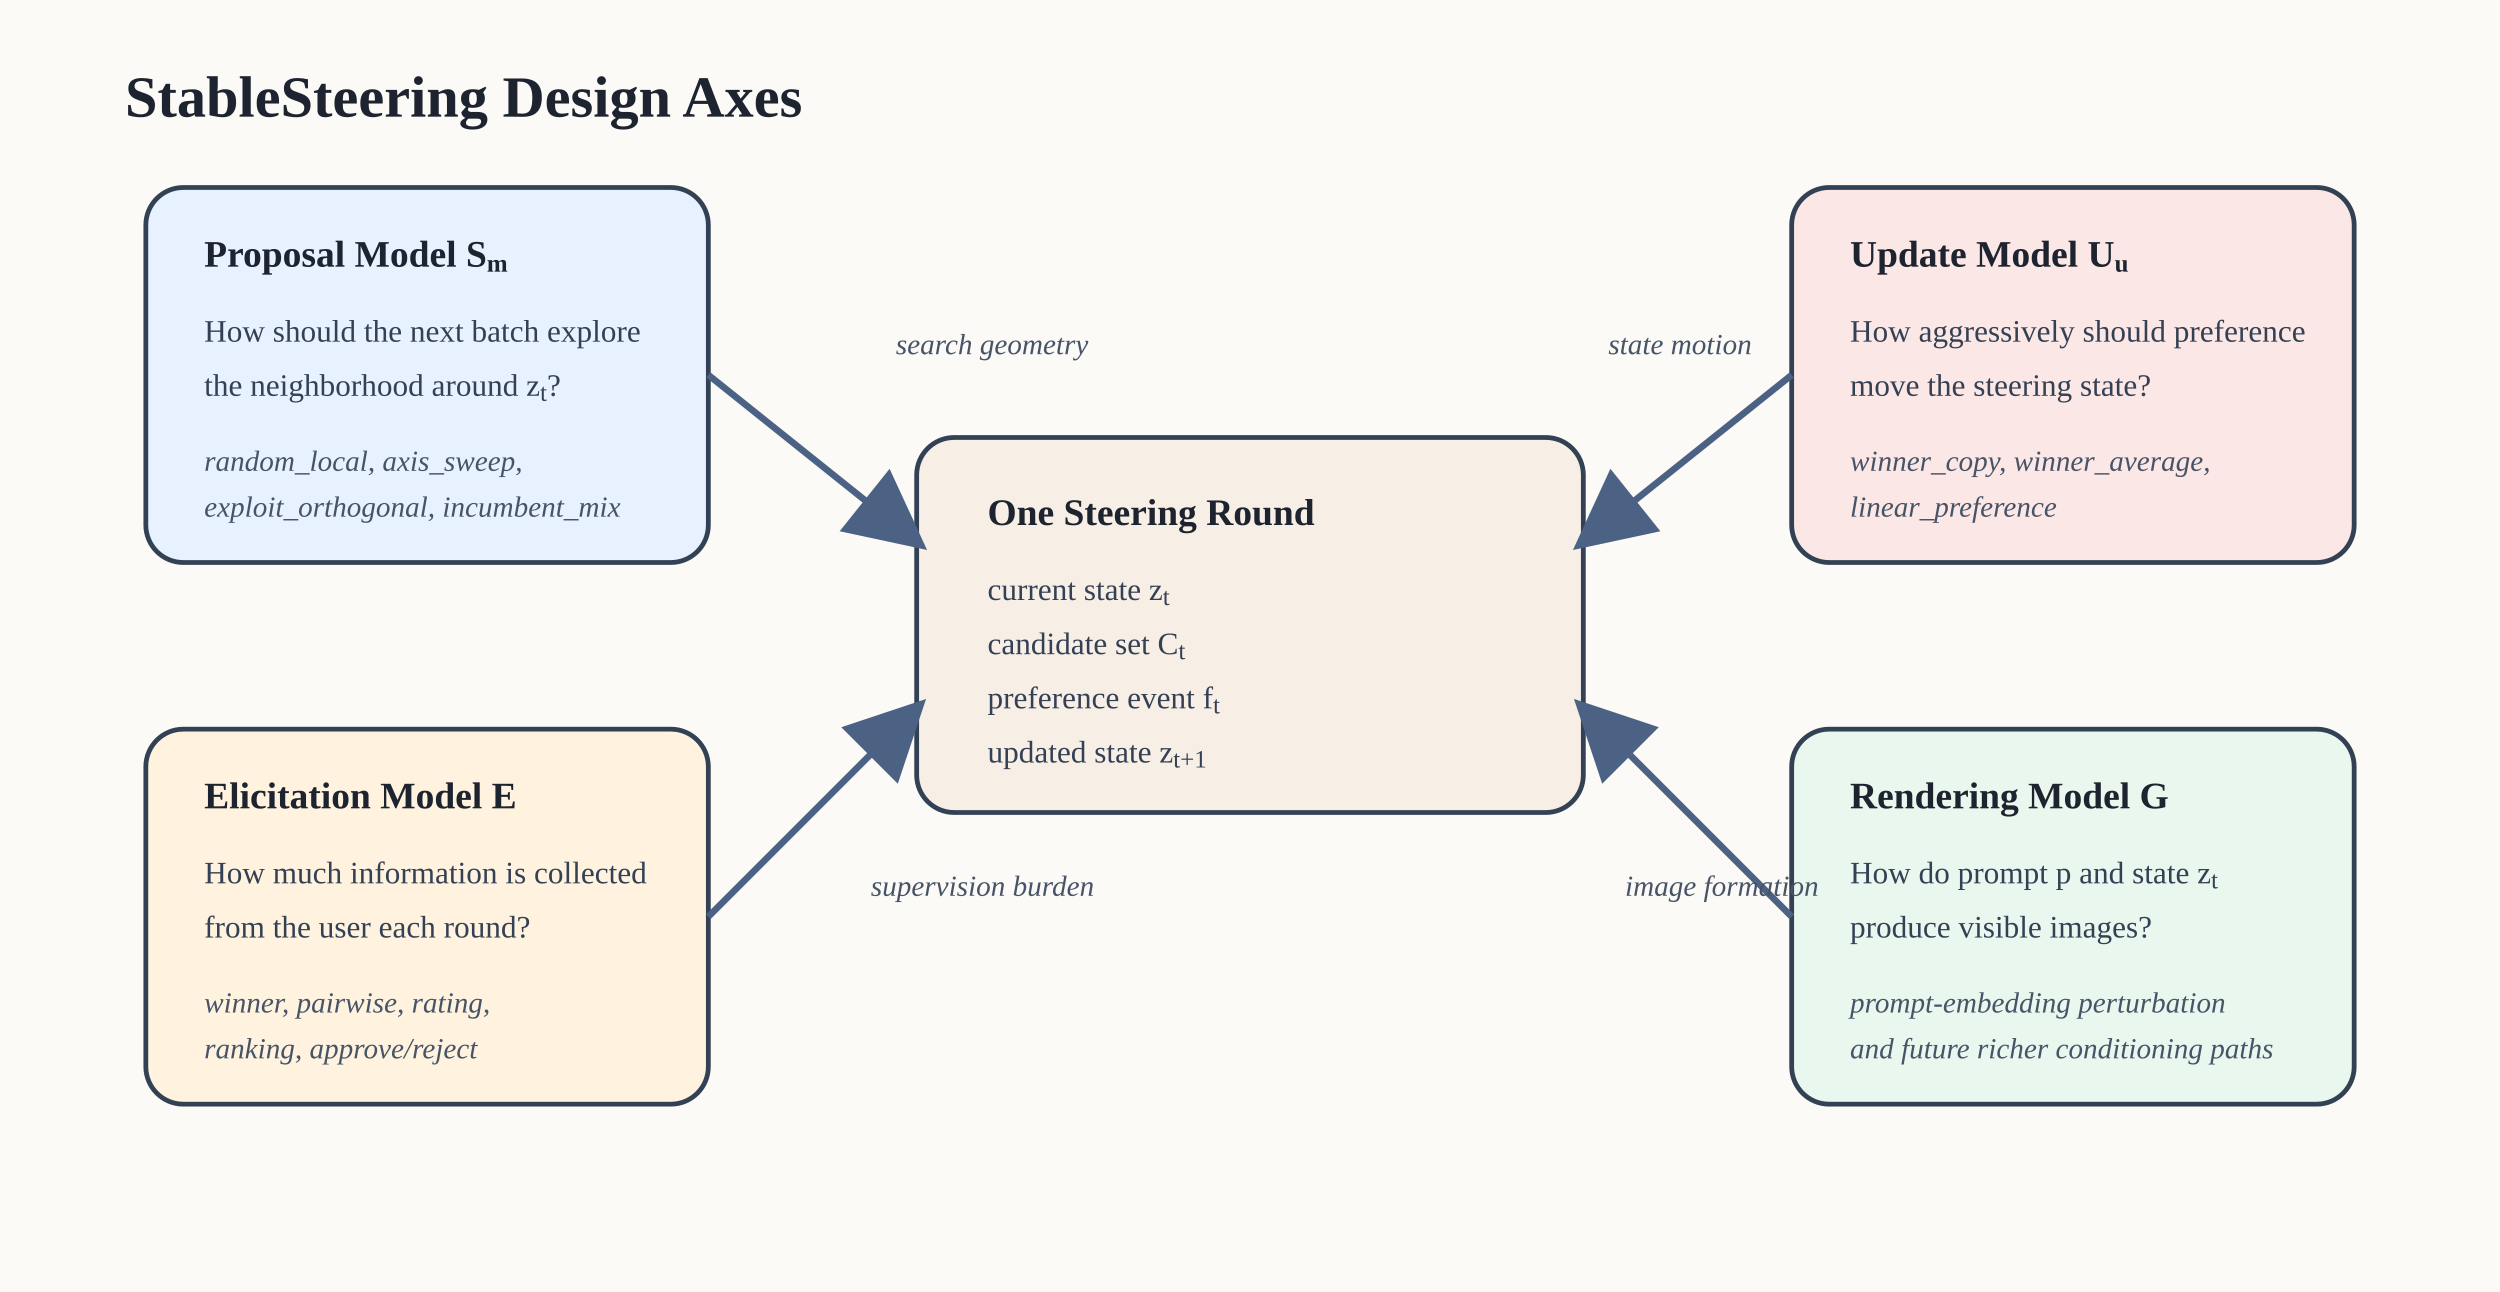
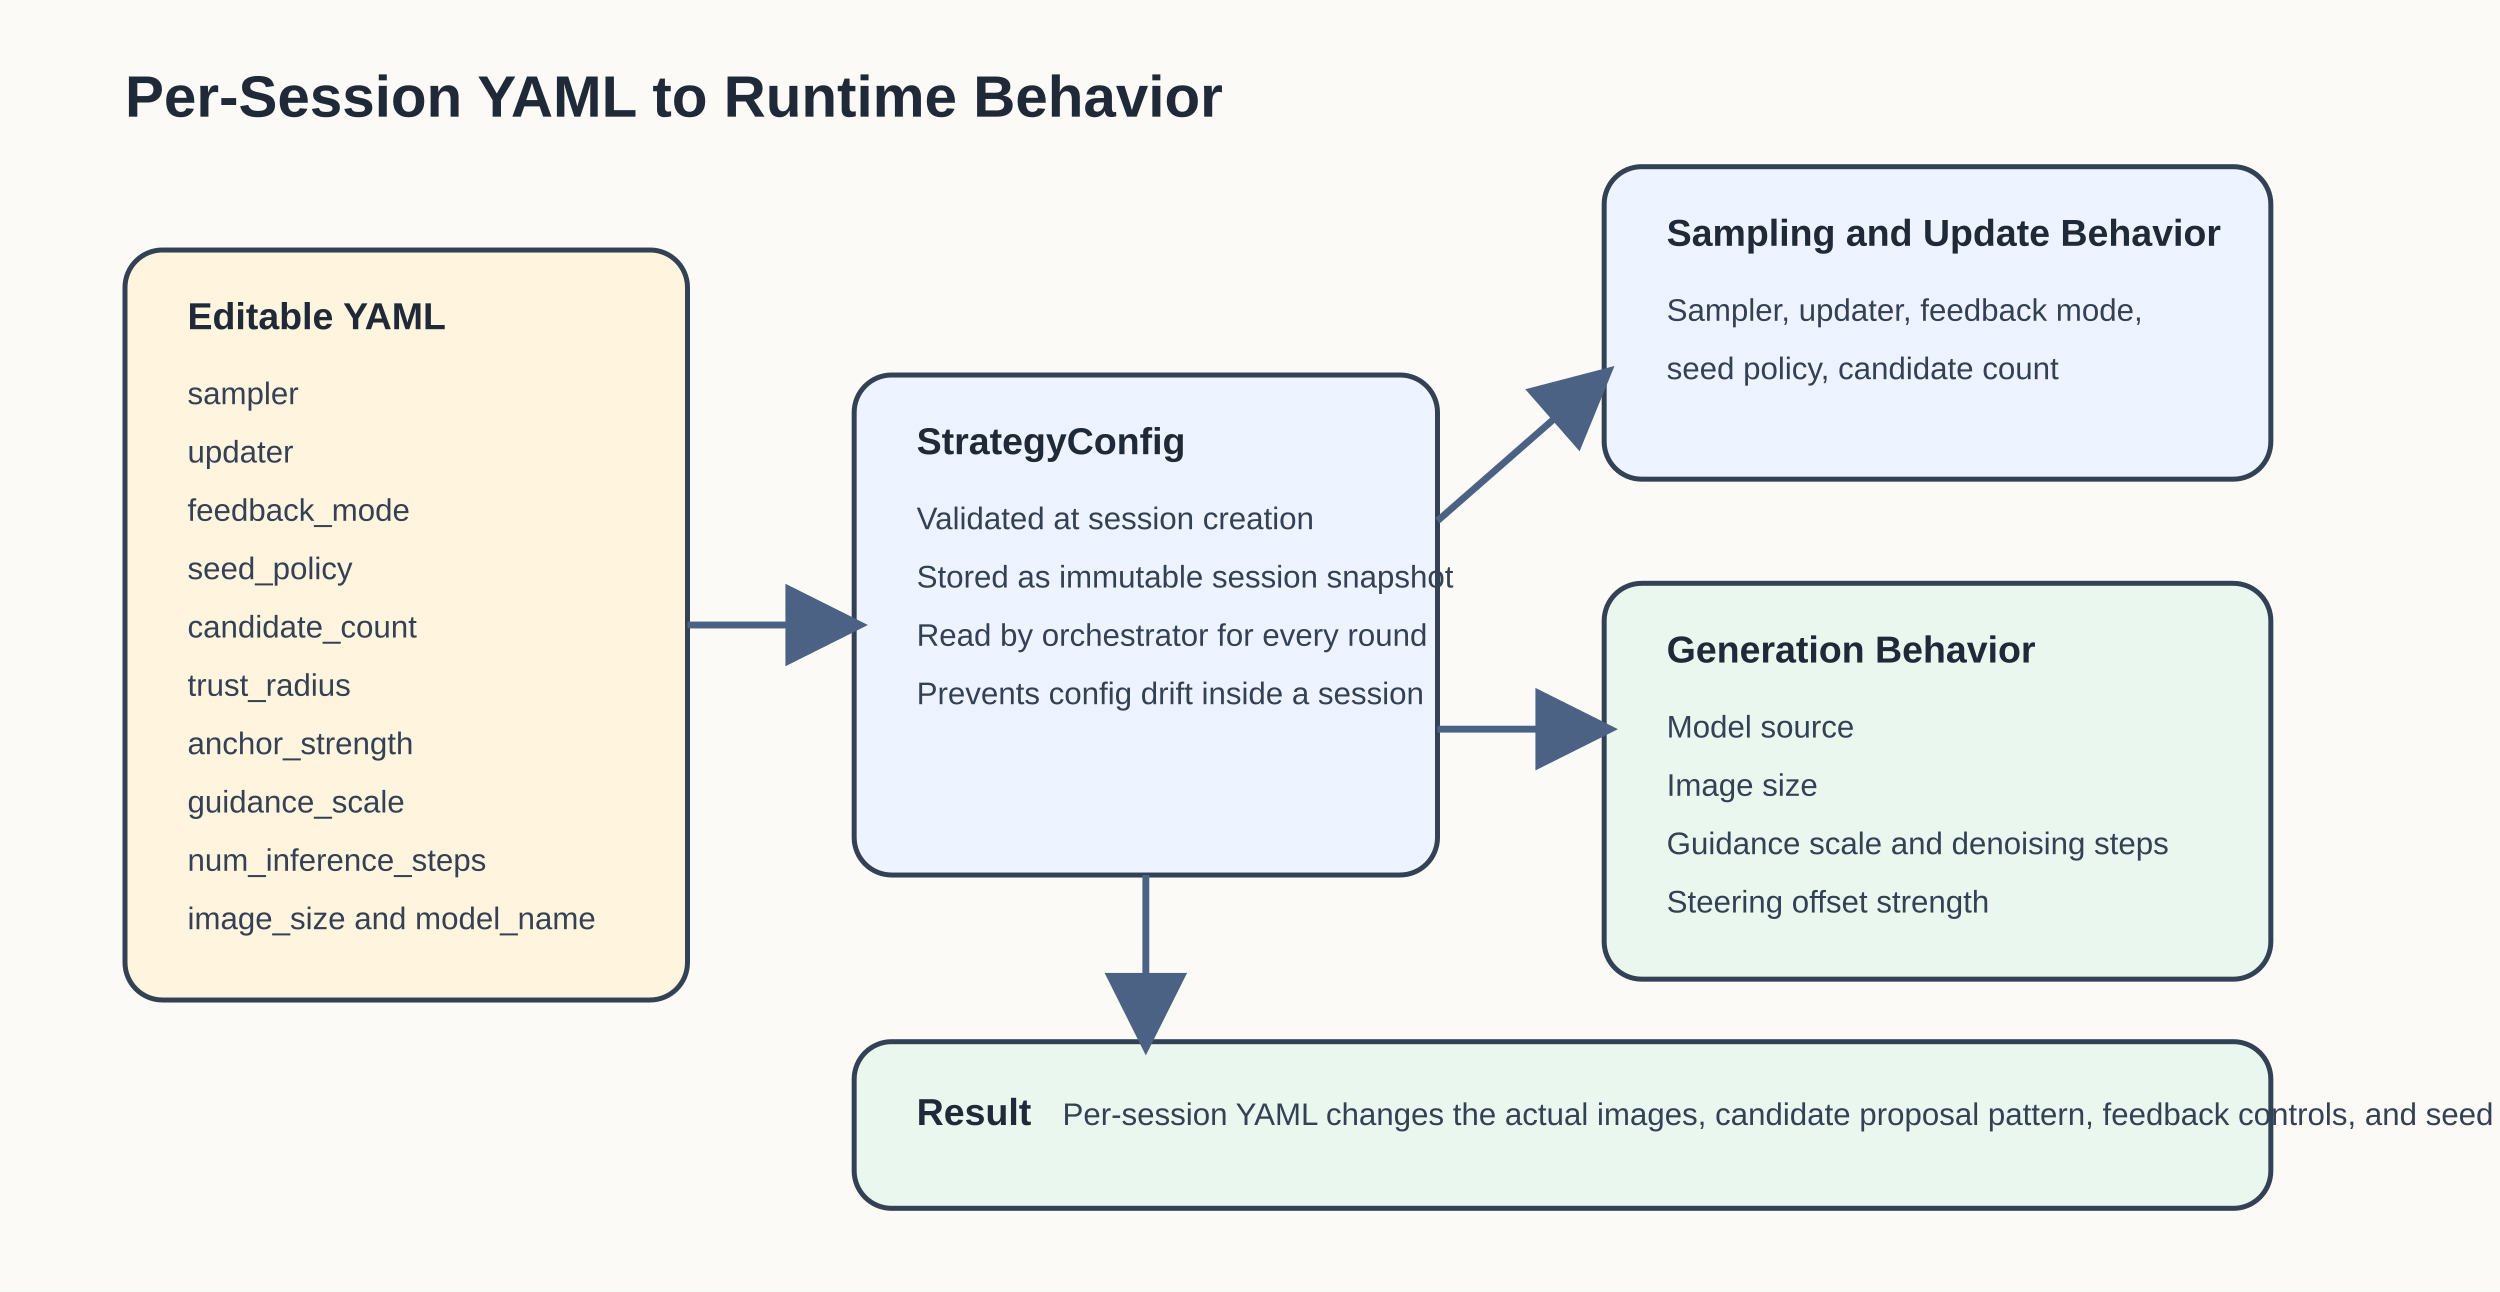
<svg xmlns="http://www.w3.org/2000/svg" width="1200" height="620" viewBox="0 0 1200 620" role="img" aria-labelledby="title desc">
  <style>
    .bg { fill: #fbfaf6; }
-     .box { fill: #fffdfa; stroke: #334155; stroke-width: 2.3; rx: 18; ry: 18; }
-     .proposal { fill: #e8f1ff; }
-     .elicitation { fill: #fff3df; }
-     .update { fill: #fbe7e5; }
-     .render { fill: #eaf7ee; }
-     .hub { fill: #f7efe5; }
-     .title { font: 700 28px Georgia, 'Times New Roman', serif; fill: #1d2430; }
-     .label { font: 700 18px Georgia, 'Times New Roman', serif; fill: #1d2430; }
-     .body { font: 15px Georgia, 'Times New Roman', serif; fill: #344054; }
-     .small { font: italic 14px Georgia, 'Times New Roman', serif; fill: #475467; }
-     .arrow { stroke: #4c6284; stroke-width: 3.2; fill: none; marker-end: url(#arrow); }
+     .box { fill: #ffffff; stroke: #334155; stroke-width: 2.4; rx: 18; ry: 18; }
+     .yaml { fill: #fff5df; }
+     .cfg { fill: #eef4ff; }
+     .gen { fill: #eaf7ee; }
+     .title { font: 700 28px 'Segoe UI', Arial, sans-serif; fill: #1f2937; }
+     .label { font: 700 18px 'Segoe UI', Arial, sans-serif; fill: #1f2937; }
+     .body { font: 15px 'Segoe UI', Arial, sans-serif; fill: #344054; }
+     .small { font: 14px 'Segoe UI', Arial, sans-serif; fill: #475467; }
+     .arrow { stroke: #4c6284; stroke-width: 3.3; fill: none; marker-end: url(#arrow); }
  </style>
  <defs>
    <marker id="arrow" markerWidth="12" markerHeight="12" refX="10" refY="6" orient="auto">
      <path d="M0,0 L12,6 L0,12 z" fill="#4c6284" />
    </marker>
  </defs>
  <rect class="bg" width="1200" height="620" />
-   <text class="title" x="60" y="56">StableSteering Design Axes</text>
-   <rect class="box hub" x="440" y="210" width="320" height="180" />
-   <text class="label" x="474" y="252">One Steering Round</text>
-   <text class="body" x="474" y="288">current state z<tspan baseline-shift="sub" font-size="12">t</tspan>
-   </text>
-   <text class="body" x="474" y="314">candidate set C<tspan baseline-shift="sub" font-size="12">t</tspan>
-   </text>
-   <text class="body" x="474" y="340">preference event f<tspan baseline-shift="sub" font-size="12">t</tspan>
-   </text>
-   <text class="body" x="474" y="366">updated state z<tspan baseline-shift="sub" font-size="12">t+1</tspan>
-   </text>
-   <rect class="box proposal" x="70" y="90" width="270" height="180" />
-   <text class="label" x="98" y="128">Proposal Model S<tspan baseline-shift="sub" font-size="12">m</tspan>
-   </text>
-   <text class="body" x="98" y="164">How should the next batch explore</text>
-   <text class="body" x="98" y="190">the neighborhood around z<tspan baseline-shift="sub" font-size="12">t</tspan>?</text>
-   <text class="small" x="98" y="226">random_local, axis_sweep,</text>
-   <text class="small" x="98" y="248">exploit_orthogonal, incumbent_mix</text>
-   <rect class="box elicitation" x="70" y="350" width="270" height="180" />
-   <text class="label" x="98" y="388">Elicitation Model E</text>
-   <text class="body" x="98" y="424">How much information is collected</text>
-   <text class="body" x="98" y="450">from the user each round?</text>
-   <text class="small" x="98" y="486">winner, pairwise, rating,</text>
-   <text class="small" x="98" y="508">ranking, approve/reject</text>
-   <rect class="box update" x="860" y="90" width="270" height="180" />
-   <text class="label" x="888" y="128">Update Model U<tspan baseline-shift="sub" font-size="12">u</tspan>
-   </text>
-   <text class="body" x="888" y="164">How aggressively should preference</text>
-   <text class="body" x="888" y="190">move the steering state?</text>
-   <text class="small" x="888" y="226">winner_copy, winner_average,</text>
-   <text class="small" x="888" y="248">linear_preference</text>
-   <rect class="box render" x="860" y="350" width="270" height="180" />
-   <text class="label" x="888" y="388">Rendering Model G</text>
-   <text class="body" x="888" y="424">How do prompt p and state z<tspan baseline-shift="sub" font-size="12">t</tspan>
-   </text>
-   <text class="body" x="888" y="450">produce visible images?</text>
-   <text class="small" x="888" y="486">prompt-embedding perturbation</text>
-   <text class="small" x="888" y="508">and future richer conditioning paths</text>
-   <path class="arrow" d="M340 180 L440 260" />
-   <path class="arrow" d="M340 440 L440 340" />
-   <path class="arrow" d="M860 180 L760 260" />
-   <path class="arrow" d="M860 440 L760 340" />
-   <text class="small" x="430" y="170">search geometry</text>
-   <text class="small" x="772" y="170">state motion</text>
-   <text class="small" x="418" y="430">supervision burden</text>
-   <text class="small" x="780" y="430">image formation</text>
+   <text class="title" x="60" y="56">Per-Session YAML to Runtime Behavior</text>
+   <rect class="box yaml" x="60" y="120" width="270" height="360" />
+   <text class="label" x="90" y="158">Editable YAML</text>
+   <text class="body" x="90" y="194">sampler</text>
+   <text class="body" x="90" y="222">updater</text>
+   <text class="body" x="90" y="250">feedback_mode</text>
+   <text class="body" x="90" y="278">seed_policy</text>
+   <text class="body" x="90" y="306">candidate_count</text>
+   <text class="body" x="90" y="334">trust_radius</text>
+   <text class="body" x="90" y="362">anchor_strength</text>
+   <text class="body" x="90" y="390">guidance_scale</text>
+   <text class="body" x="90" y="418">num_inference_steps</text>
+   <text class="body" x="90" y="446">image_size and model_name</text>
+   <rect class="box cfg" x="410" y="180" width="280" height="240" />
+   <text class="label" x="440" y="218">StrategyConfig</text>
+   <text class="body" x="440" y="254">Validated at session creation</text>
+   <text class="body" x="440" y="282">Stored as immutable session snapshot</text>
+   <text class="body" x="440" y="310">Read by orchestrator for every round</text>
+   <text class="body" x="440" y="338">Prevents config drift inside a session</text>
+   <rect class="box cfg" x="770" y="80" width="320" height="150" />
+   <text class="label" x="800" y="118">Sampling and Update Behavior</text>
+   <text class="body" x="800" y="154">Sampler, updater, feedback mode,</text>
+   <text class="body" x="800" y="182">seed policy, candidate count</text>
+   <rect class="box gen" x="770" y="280" width="320" height="190" />
+   <text class="label" x="800" y="318">Generation Behavior</text>
+   <text class="body" x="800" y="354">Model source</text>
+   <text class="body" x="800" y="382">Image size</text>
+   <text class="body" x="800" y="410">Guidance scale and denoising steps</text>
+   <text class="body" x="800" y="438">Steering offset strength</text>
+   <rect class="box gen" x="410" y="500" width="680" height="80" />
+   <text class="label" x="440" y="540">Result</text>
+   <text class="body" x="510" y="540">Per-session YAML changes the actual images, candidate proposal pattern, feedback controls, and seed behavior.</text>
+   <path class="arrow" d="M330 300 L410 300" />
+   <path class="arrow" d="M690 250 L770 180" />
+   <path class="arrow" d="M690 350 L770 350" />
+   <path class="arrow" d="M550 420 L550 500" />
</svg>
